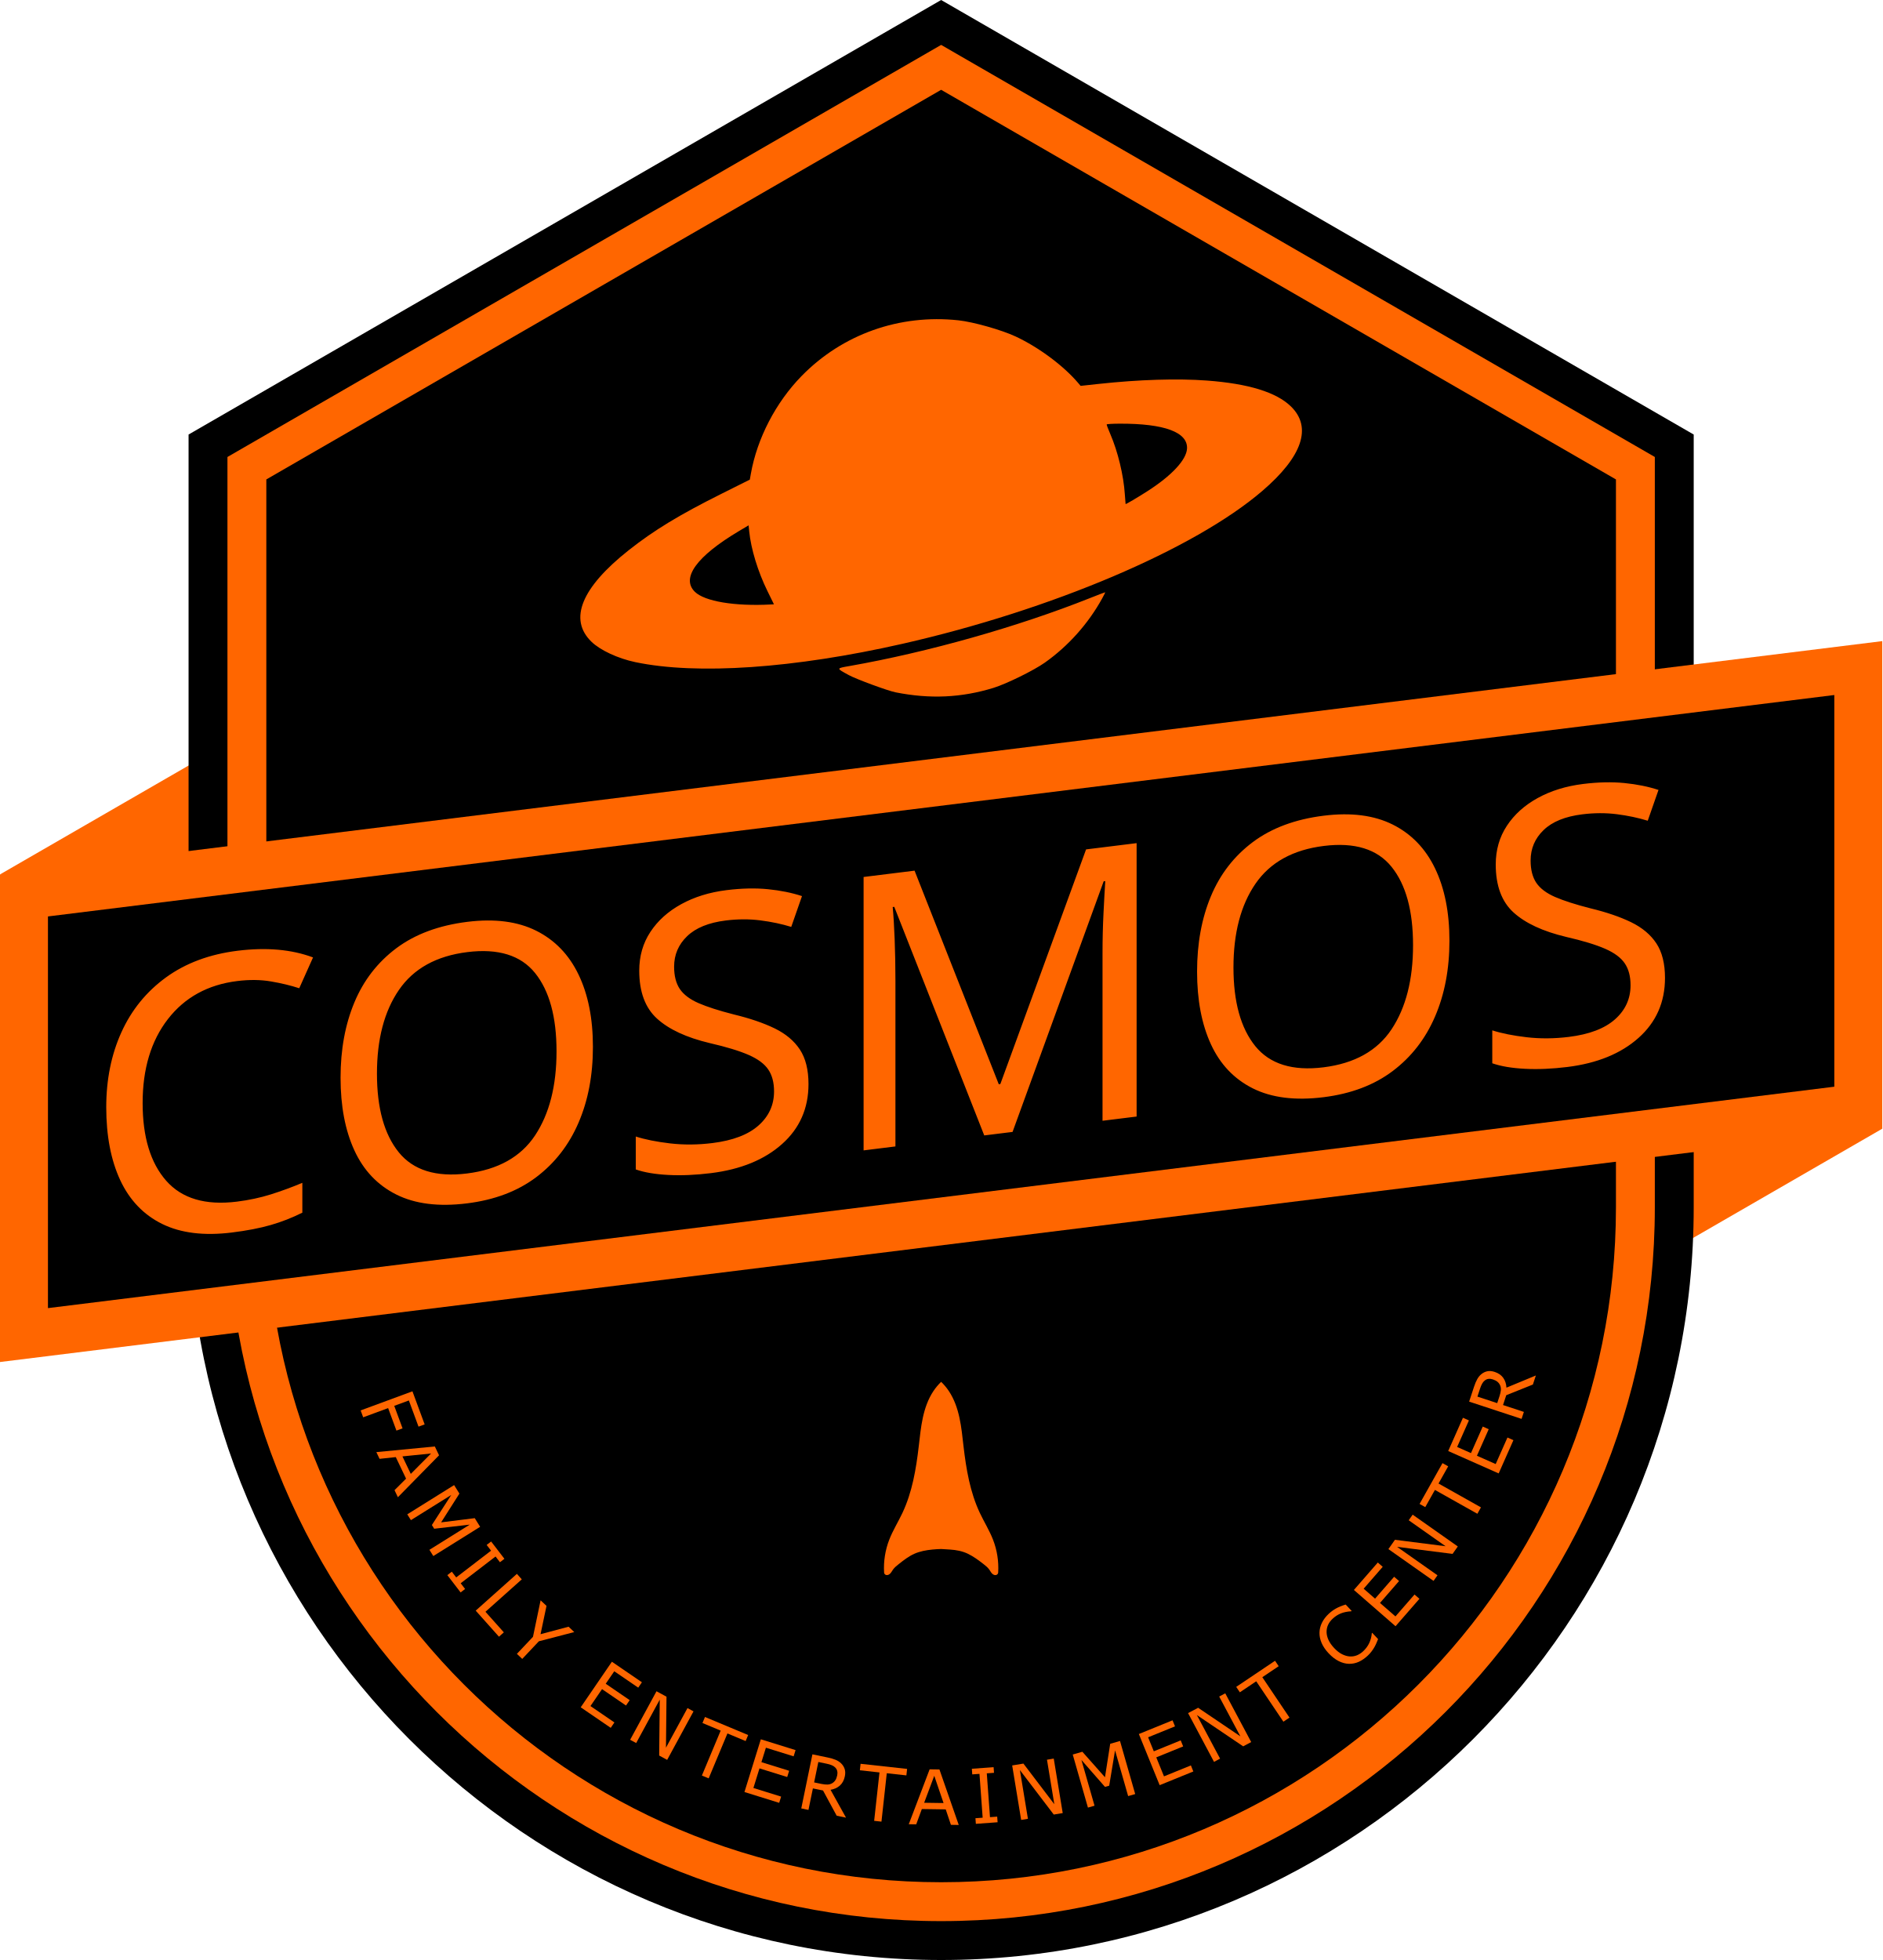
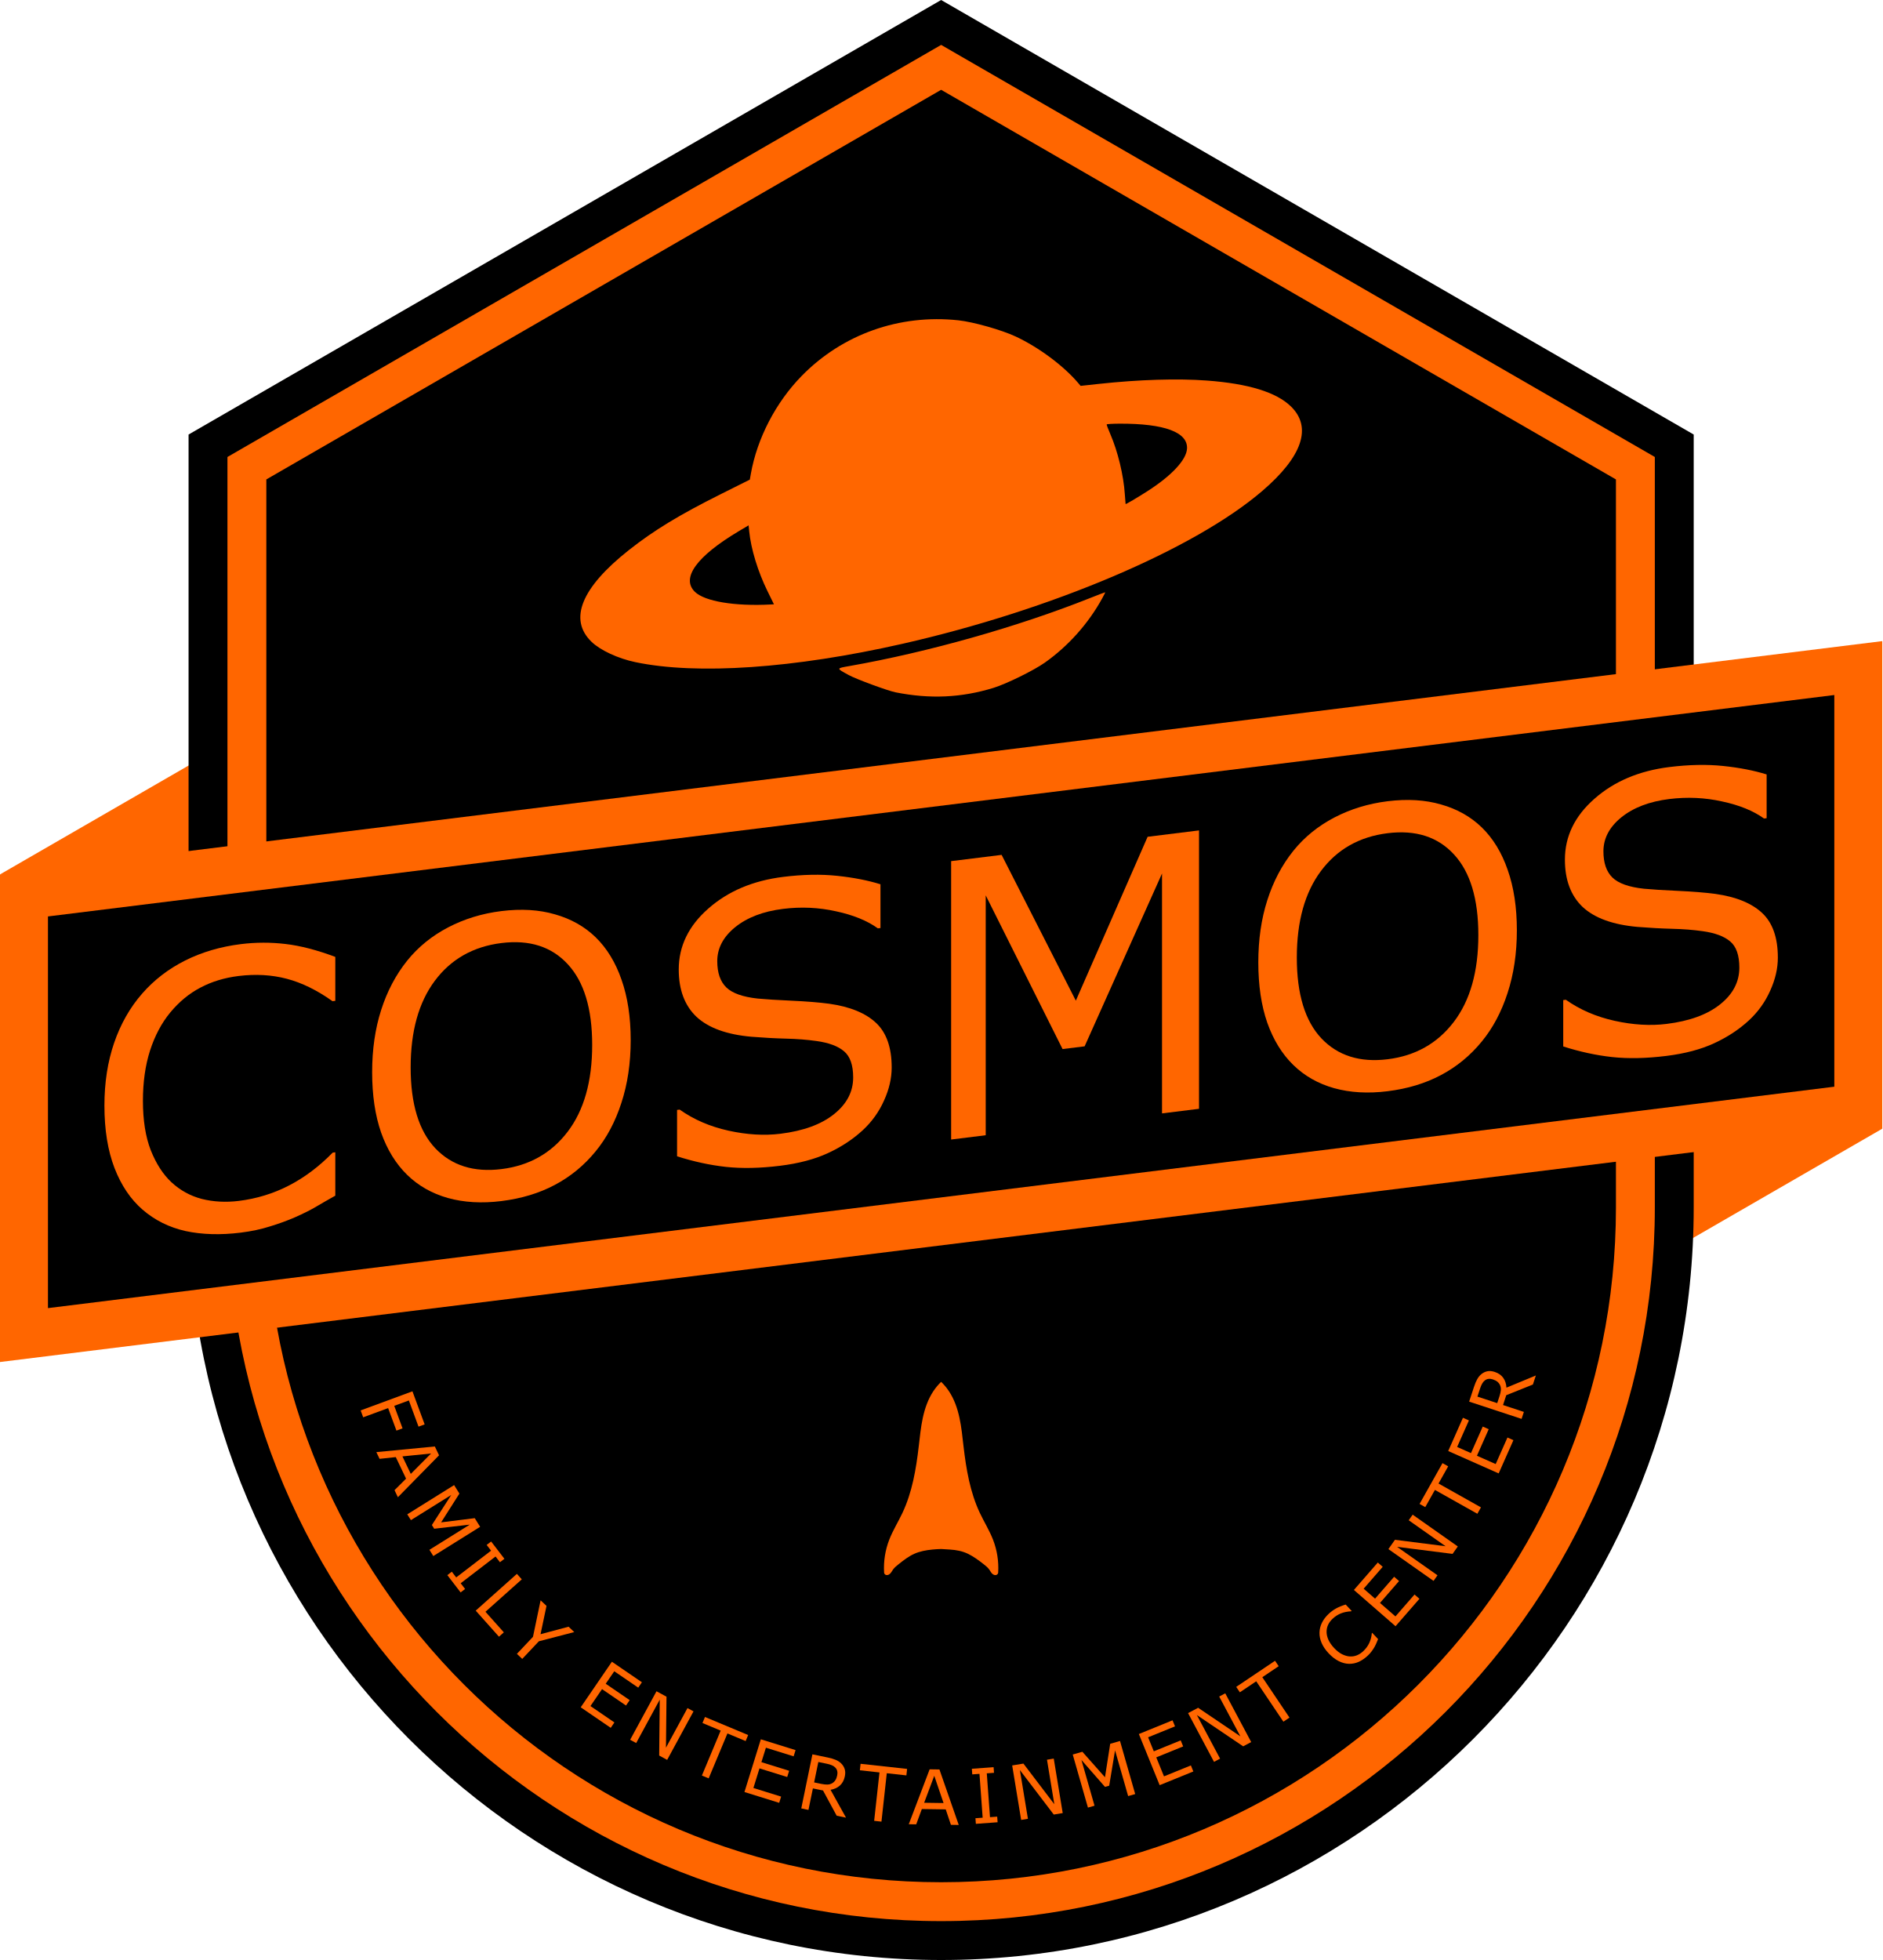
<svg xmlns="http://www.w3.org/2000/svg" width="136.628mm" height="142.257mm" viewBox="0 0 484.115 504.061" id="svg2" version="1.1">
  <defs id="defs4">
    </defs>
  <g id="layer1" transform="translate(-335.3235,-182.1621)">
-     <g id="g4186" transform="translate(-122,-100)">
-       <path id="path4656" d="m 941.438,572.437 -80.014,46.196 0,-95.271 80.014,49.075 z" style="opacity:1;fill:#ff6600;fill-opacity:1;fill-rule:evenodd;stroke:none;stroke-width:1px;stroke-linecap:butt;stroke-linejoin:miter;stroke-opacity:1" />
-       <path id="path4652" d="M 457.323,507.04 547.244,455.124 562,523.362 457.323,507.04 Z" style="opacity:1;fill:#ff6600;fill-opacity:1;fill-rule:evenodd;stroke:none;stroke-width:1px;stroke-linecap:butt;stroke-linejoin:miter;stroke-opacity:1" />
-       <path id="path4276" d="m 699.381,282.162 -5,2.887 -5,2.887 -183.559,105.977 0,198.752 c 0,106.677 86.882,193.559 193.559,193.559 106.677,8e-5 193.559,-86.882 193.559,-193.559 l 0,-198.752 -193.559,-111.75 z" style="color:#000000;font-style:normal;font-variant:normal;font-weight:normal;font-stretch:normal;font-size:medium;line-height:normal;font-family:sans-serif;text-indent:0;text-align:start;text-decoration:none;text-decoration-line:none;text-decoration-style:solid;text-decoration-color:#000000;letter-spacing:normal;word-spacing:normal;text-transform:none;direction:ltr;block-progression:tb;writing-mode:lr-tb;baseline-shift:baseline;text-anchor:start;white-space:normal;clip-rule:nonzero;display:inline;overflow:visible;visibility:visible;opacity:1;isolation:auto;mix-blend-mode:normal;color-interpolation:sRGB;color-interpolation-filters:linearRGB;solid-color:#000000;solid-opacity:1;fill:#000000;fill-opacity:1;fill-rule:nonzero;stroke:none;stroke-width:20;stroke-linecap:butt;stroke-linejoin:miter;stroke-miterlimit:4;stroke-dasharray:none;stroke-dashoffset:0;stroke-opacity:1;color-rendering:auto;image-rendering:auto;shape-rendering:auto;text-rendering:auto;enable-background:accumulate" />
-       <path id="path4267" d="m 699.381,293.709 -5,2.887 -178.559,103.09 0,192.979 c 0,101.258 82.3,183.559 183.559,183.559 101.258,8e-5 183.559,-82.3 183.559,-183.559 l 0,-192.979 -183.559,-105.977 z" style="color:#000000;font-style:normal;font-variant:normal;font-weight:normal;font-stretch:normal;font-size:medium;line-height:normal;font-family:sans-serif;text-indent:0;text-align:start;text-decoration:none;text-decoration-line:none;text-decoration-style:solid;text-decoration-color:#000000;letter-spacing:normal;word-spacing:normal;text-transform:none;direction:ltr;block-progression:tb;writing-mode:lr-tb;baseline-shift:baseline;text-anchor:start;white-space:normal;clip-rule:nonzero;display:inline;overflow:visible;visibility:visible;opacity:1;isolation:auto;mix-blend-mode:normal;color-interpolation:sRGB;color-interpolation-filters:linearRGB;solid-color:#000000;solid-opacity:1;fill:#ff6600;fill-opacity:1;fill-rule:nonzero;stroke:none;stroke-width:20;stroke-linecap:butt;stroke-linejoin:miter;stroke-miterlimit:4;stroke-dasharray:none;stroke-dashoffset:0;stroke-opacity:1;color-rendering:auto;image-rendering:auto;shape-rendering:auto;text-rendering:auto;enable-background:accumulate" />
-       <path style="opacity:1;fill:#000000;fill-opacity:1;stroke:none;stroke-width:6.39;stroke-miterlimit:4;stroke-dasharray:none;stroke-opacity:1" d="m 699.381,305.256 -173.559,100.203 0,187.205 c 0,95.854 77.705,173.559 173.559,173.559 95.854,8e-5 173.559,-77.705 173.559,-173.559 l 0,-187.205 z" id="path4237" />
-       <path id="path4649" d="m 457.323,507.04 0,12.334 0,113.063 484.115,-60 0,-125.397 -484.115,60 z" style="color:#000000;font-style:normal;font-variant:normal;font-weight:normal;font-stretch:normal;font-size:medium;line-height:normal;font-family:sans-serif;text-indent:0;text-align:start;text-decoration:none;text-decoration-line:none;text-decoration-style:solid;text-decoration-color:#000000;letter-spacing:normal;word-spacing:normal;text-transform:none;direction:ltr;block-progression:tb;writing-mode:lr-tb;baseline-shift:baseline;text-anchor:start;white-space:normal;clip-rule:nonzero;display:inline;overflow:visible;visibility:visible;opacity:1;isolation:auto;mix-blend-mode:normal;color-interpolation:sRGB;color-interpolation-filters:linearRGB;solid-color:#000000;solid-opacity:1;fill:#ff6600;fill-opacity:1;fill-rule:nonzero;stroke:none;stroke-width:24;stroke-linecap:butt;stroke-linejoin:miter;stroke-miterlimit:4;stroke-dasharray:none;stroke-dashoffset:0;stroke-opacity:1;color-rendering:auto;image-rendering:auto;shape-rendering:auto;text-rendering:auto;enable-background:accumulate" />
-       <rect transform="matrix(0.9924071,-0.1229965,0,1,0,0)" y="576.054" x="473.251" height="100.729" width="462.962" id="rect4641" style="opacity:1;fill:#000000;fill-opacity:1;stroke:none;stroke-width:20;stroke-miterlimit:4;stroke-dasharray:none;stroke-opacity:1" />
-       <text transform="matrix(1,-0.1239376,0,1,0,0)" id="text4279" y="662.218" x="478.65" style="font-style:normal;font-variant:normal;font-weight:normal;font-stretch:normal;font-size:98.477px;line-height:125%;font-family:'MS Sans Serif';-inkscape-font-specification:'MS Sans Serif, Normal';text-align:start;letter-spacing:0px;word-spacing:0px;writing-mode:lr-tb;text-anchor:start;opacity:1;fill:#ff6600;fill-opacity:1;stroke:none;stroke-width:1px;stroke-linecap:butt;stroke-linejoin:miter;stroke-opacity:1" xml:space="preserve">
-         <tspan y="662.218" x="478.65" id="tspan4281">COSMOS</tspan>
-       </text>
-       <g id="text4662" style="font-style:normal;font-variant:normal;font-weight:normal;font-stretch:normal;font-size:19.532px;line-height:125%;font-family:'MS Sans Serif';-inkscape-font-specification:'MS Sans Serif, Normal';text-align:start;letter-spacing:2.85px;word-spacing:0px;writing-mode:lr-tb;text-anchor:start;opacity:1;fill:#ff6600;fill-opacity:1;stroke:none;stroke-width:1px;stroke-linecap:butt;stroke-linejoin:miter;stroke-opacity:1">
-         <path id="path4670" style="letter-spacing:2.85px;fill:#ff6600;fill-opacity:1" d="m 564.967,649.061 -2.486,-6.738 -3.758,1.386 2.136,5.789 -1.575,0.581 -2.136,-5.789 -6.415,2.367 -0.654,-1.772 13.323,-4.915 3.139,8.509 -1.575,0.581 z" />
-         <path id="path4672" style="letter-spacing:2.85px;fill:#ff6600;fill-opacity:1" d="m 559.659,667.211 -0.867,-1.816 2.972,-2.961 -2.646,-5.543 -4.172,0.448 -0.826,-1.73 15.042,-1.452 1.085,2.272 -10.589,10.782 z m 3.318,-6.001 5.22,-5.249 -7.368,0.748 2.148,4.501 z" />
-         <path id="path4674" style="letter-spacing:2.85px;fill:#ff6600;fill-opacity:1" d="m 568.769,682.336 -1,-1.602 10.381,-6.478 -9.154,1.058 -0.596,-0.955 4.988,-7.733 -10.381,6.478 -0.934,-1.497 12.047,-7.518 1.363,2.185 -4.703,7.398 8.646,-1.079 1.388,2.225 -12.047,7.518 z" />
-         <path id="path4676" style="letter-spacing:2.85px;fill:#ff6600;fill-opacity:1" d="m 575.792,691.691 -3.415,-4.448 1.15,-0.883 1.132,1.475 8.965,-6.881 -1.132,-1.475 1.15,-0.883 3.415,4.448 -1.15,0.883 -1.132,-1.475 -8.965,6.881 1.132,1.475 -1.15,0.883 z" />
-         <path id="path4678" style="letter-spacing:2.85px;fill:#ff6600;fill-opacity:1" d="m 585.656,703.078 -5.982,-6.702 10.594,-9.456 1.257,1.409 -9.342,8.339 4.725,5.293 -1.252,1.118 z" />
-         <path id="path4680" style="letter-spacing:2.85px;fill:#ff6600;fill-opacity:1" d="m 605.022,701.889 -9.106,2.37 -4.274,4.53 -1.374,-1.296 4.136,-4.384 1.96,-9.388 1.519,1.433 -1.535,7.284 7.21,-1.93 1.464,1.381 z" />
-         <path id="path4682" style="letter-spacing:2.85px;fill:#ff6600;fill-opacity:1" d="m 614.403,726.518 -7.721,-5.283 8.019,-11.72 7.721,5.283 -0.948,1.385 -6.163,-4.217 -2.197,3.211 6.163,4.217 -0.948,1.385 -6.163,-4.217 -2.978,4.353 6.163,4.217 -0.948,1.385 z" />
-         <path id="path4684" style="letter-spacing:2.85px;fill:#ff6600;fill-opacity:1" d="m 628.916,734.759 -2.053,-1.115 0.145,-14.377 -6.062,11.164 -1.551,-0.842 6.777,-12.48 2.573,1.397 -0.137,13.122 5.534,-10.191 1.551,0.842 -6.777,12.479 z" />
-         <path id="path4686" style="letter-spacing:2.85px;fill:#ff6600;fill-opacity:1" d="m 649.1,729.916 -4.681,-1.957 -4.829,11.554 -1.742,-0.728 4.829,-11.554 -4.681,-1.957 0.647,-1.549 11.105,4.641 -0.647,1.549 z" />
-         <path id="path4688" style="letter-spacing:2.85px;fill:#ff6600;fill-opacity:1" d="m 657.728,745.802 -8.935,-2.776 4.213,-13.561 8.935,2.776 -0.498,1.603 -7.131,-2.216 -1.154,3.716 7.131,2.216 -0.498,1.603 -7.131,-2.216 -1.565,5.037 7.131,2.216 -0.498,1.603 z" />
-         <path id="path4690" style="letter-spacing:2.85px;fill:#ff6600;fill-opacity:1" d="m 674.916,749.613 -2.401,-0.495 -3.512,-6.488 -2.606,-0.537 -1.14,5.53 -1.849,-0.381 2.866,-13.908 3.895,0.803 q 1.261,0.26 2.067,0.601 0.808,0.332 1.394,0.891 0.658,0.632 0.929,1.448 0.281,0.808 0.052,1.919 -0.31,1.504 -1.276,2.366 -0.965,0.853 -2.397,1.093 l 3.978,7.159 z m -2.265,-10.886 q 0.123,-0.598 0.003,-1.1 -0.109,-0.509 -0.53,-0.927 -0.346,-0.354 -0.876,-0.57 -0.528,-0.226 -1.275,-0.38 l -2.176,-0.449 -1.082,5.25 1.868,0.385 q 0.878,0.181 1.563,0.166 0.687,-0.024 1.231,-0.35 0.501,-0.306 0.801,-0.77 0.311,-0.471 0.473,-1.256 z" />
-         <path id="path4692" style="letter-spacing:2.85px;fill:#ff6600;fill-opacity:1" d="m 690.443,738.746 -5.043,-0.554 -1.368,12.447 -1.877,-0.206 1.367,-12.447 -5.043,-0.554 0.183,-1.668 11.964,1.314 -0.183,1.668 z" />
-         <path id="path4694" style="letter-spacing:2.85px;fill:#ff6600;fill-opacity:1" d="m 703.908,751.492 -2.012,-0.029 -1.336,-3.977 -6.141,-0.087 -1.448,3.938 -1.917,-0.027 5.37,-14.126 2.518,0.036 4.967,14.273 z m -3.907,-5.635 -2.39,-7.006 -2.597,6.935 4.987,0.071 z" />
-         <path id="path4696" style="letter-spacing:2.85px;fill:#ff6600;fill-opacity:1" d="m 713.903,750.799 -5.593,0.407 -0.105,-1.446 1.855,-0.135 -0.82,-11.272 -1.855,0.135 -0.105,-1.446 5.593,-0.407 0.105,1.446 -1.855,0.135 0.82,11.272 1.855,-0.135 0.105,1.446 z" />
-         <path id="path4698" style="letter-spacing:2.85px;fill:#ff6600;fill-opacity:1" d="m 730.652,748.438 -2.306,0.38 -8.708,-11.44 2.065,12.534 -1.741,0.287 -2.308,-14.012 2.889,-0.476 7.945,10.445 -1.885,-11.443 1.741,-0.287 2.308,14.012 z" />
-         <path id="path4700" style="letter-spacing:2.85px;fill:#ff6600;fill-opacity:1" d="m 749.294,743.549 -1.815,0.52 -3.368,-11.763 -1.504,9.091 -1.082,0.31 -6.06,-6.925 3.368,11.763 -1.696,0.486 -3.909,-13.652 2.476,-0.709 5.816,6.559 1.344,-8.609 2.521,-0.722 3.909,13.652 z" />
-         <path id="path4702" style="letter-spacing:2.85px;fill:#ff6600;fill-opacity:1" d="m 764.25,737.736 -8.666,3.525 -5.351,-13.154 8.666,-3.525 0.632,1.555 -6.917,2.814 1.466,3.604 6.917,-2.814 0.632,1.555 -6.917,2.814 1.987,4.885 6.917,-2.814 0.632,1.555 z" />
-         <path id="path4704" style="letter-spacing:2.85px;fill:#ff6600;fill-opacity:1" d="m 779.129,730.177 -2.062,1.098 -11.913,-8.049 5.97,11.213 -1.557,0.829 -6.674,-12.535 2.584,-1.376 10.871,7.35 -5.45,-10.237 1.557,-0.829 6.674,12.535 z" />
-         <path id="path4706" style="letter-spacing:2.85px;fill:#ff6600;fill-opacity:1" d="m 786.197,710.663 -4.21,2.831 6.988,10.391 -1.567,1.054 -6.988,-10.391 -4.21,2.831 -0.937,-1.393 9.987,-6.717 0.937,1.393 z" />
-         <path id="path4708" style="letter-spacing:2.85px;fill:#ff6600;fill-opacity:1" d="m 811.763,703.691 q -0.226,0.526 -0.402,0.966 -0.169,0.433 -0.519,1.063 -0.3,0.53 -0.716,1.091 -0.402,0.561 -1,1.122 -1.127,1.057 -2.345,1.612 -1.218,0.542 -2.533,0.507 -1.288,-0.034 -2.616,-0.697 -1.335,-0.67 -2.601,-2.019 -1.201,-1.28 -1.786,-2.627 -0.585,-1.348 -0.556,-2.683 0.028,-1.295 0.627,-2.524 0.606,-1.236 1.746,-2.306 0.834,-0.783 1.851,-1.358 1.024,-0.582 2.515,-1.027 l 1.534,1.634 -0.104,0.098 q -1.528,0.086 -2.676,0.549 -1.148,0.463 -2.108,1.364 -0.786,0.738 -1.177,1.589 -0.391,0.838 -0.382,1.837 0.01,0.972 0.489,2.026 0.48,1.041 1.459,2.084 1.025,1.092 2.054,1.603 1.037,0.505 1.966,0.562 0.97,0.058 1.851,-0.299 0.882,-0.37 1.605,-1.049 0.994,-0.933 1.544,-2.09 0.549,-1.157 0.668,-2.549 l 0.097,-0.091 1.514,1.613 z" />
-         <path id="path4710" style="letter-spacing:2.85px;fill:#ff6600;fill-opacity:1" d="m 822.397,693.331 -6.146,7.054 -10.707,-9.328 6.146,-7.054 1.266,1.103 -4.905,5.631 2.934,2.556 4.905,-5.631 1.266,1.103 -4.905,5.631 3.977,3.464 4.905,-5.631 1.266,1.103 z" />
-         <path id="path4712" style="letter-spacing:2.85px;fill:#ff6600;fill-opacity:1" d="m 832.265,679.872 -1.346,1.91 -14.263,-1.811 10.386,7.315 -1.016,1.442 -11.61,-8.178 1.686,-2.394 13.018,1.657 -9.481,-6.678 1.016,-1.442 11.61,8.178 z" />
-         <path id="path4714" style="letter-spacing:2.85px;fill:#ff6600;fill-opacity:1" d="m 829.792,659.263 -2.486,4.423 10.917,6.134 -0.925,1.646 -10.917,-6.134 -2.486,4.423 -1.463,-0.822 5.896,-10.493 1.463,0.822 z" />
-         <path id="path4716" style="letter-spacing:2.85px;fill:#ff6600;fill-opacity:1" d="m 846.571,652.533 -3.793,8.552 -12.981,-5.757 3.793,-8.552 1.534,0.681 -3.028,6.826 3.557,1.578 3.028,-6.826 1.534,0.681 -3.028,6.826 4.821,2.138 3.028,-6.826 1.534,0.681 z" />
-         <path id="path4718" style="letter-spacing:2.85px;fill:#ff6600;fill-opacity:1" d="m 852.343,635.901 -0.766,2.328 -6.848,2.746 -0.832,2.527 5.363,1.766 -0.591,1.794 -13.489,-4.441 1.244,-3.778 q 0.403,-1.223 0.834,-1.985 0.422,-0.765 1.045,-1.283 0.704,-0.582 1.544,-0.757 0.835,-0.187 1.913,0.168 1.458,0.48 2.204,1.539 0.737,1.056 0.812,2.506 l 7.567,-3.131 z m -11.074,1.003 q -0.58,-0.191 -1.092,-0.129 -0.519,0.05 -0.982,0.42 -0.391,0.303 -0.667,0.805 -0.285,0.499 -0.523,1.223 l -0.695,2.111 5.091,1.676 0.596,-1.812 q 0.28,-0.852 0.344,-1.533 0.055,-0.685 -0.207,-1.263 -0.246,-0.533 -0.673,-0.884 -0.433,-0.363 -1.194,-0.614 z" />
+     <g id="g3413" transform="translate(284.0488,102.9117)">
+       <g id="g3466" transform="translate(-284.0488,-102.9117)">
+         <path style="opacity:1;fill:#ff6600;fill-opacity:1;fill-rule:evenodd;stroke:none;stroke-width:1px;stroke-linecap:butt;stroke-linejoin:miter;stroke-opacity:1" d="m 819.438,472.437 -80.014,46.196 0,-95.271 80.014,49.075 z" id="path4656" />
+         <path style="opacity:1;fill:#ff6600;fill-opacity:1;fill-rule:evenodd;stroke:none;stroke-width:1px;stroke-linecap:butt;stroke-linejoin:miter;stroke-opacity:1" d="M 335.323,407.04 425.244,355.124 440,423.362 335.323,407.04 Z" id="path4652" />
+         <path style="color:#000000;font-style:normal;font-variant:normal;font-weight:normal;font-stretch:normal;font-size:medium;line-height:normal;font-family:sans-serif;text-indent:0;text-align:start;text-decoration:none;text-decoration-line:none;text-decoration-style:solid;text-decoration-color:#000000;letter-spacing:normal;word-spacing:normal;text-transform:none;direction:ltr;block-progression:tb;writing-mode:lr-tb;baseline-shift:baseline;text-anchor:start;white-space:normal;clip-rule:nonzero;display:inline;overflow:visible;visibility:visible;opacity:1;isolation:auto;mix-blend-mode:normal;color-interpolation:sRGB;color-interpolation-filters:linearRGB;solid-color:#000000;solid-opacity:1;fill:#000000;fill-opacity:1;fill-rule:nonzero;stroke:none;stroke-width:20;stroke-linecap:butt;stroke-linejoin:miter;stroke-miterlimit:4;stroke-dasharray:none;stroke-dashoffset:0;stroke-opacity:1;color-rendering:auto;image-rendering:auto;shape-rendering:auto;text-rendering:auto;enable-background:accumulate" d="m 577.381,182.162 -5,2.887 -5,2.887 -183.559,105.977 0,198.752 c 0,106.677 86.882,193.559 193.559,193.559 106.677,8e-5 193.559,-86.882 193.559,-193.559 l 0,-198.752 -193.559,-111.75 z" id="path4276" />
+         <path style="color:#000000;font-style:normal;font-variant:normal;font-weight:normal;font-stretch:normal;font-size:medium;line-height:normal;font-family:sans-serif;text-indent:0;text-align:start;text-decoration:none;text-decoration-line:none;text-decoration-style:solid;text-decoration-color:#000000;letter-spacing:normal;word-spacing:normal;text-transform:none;direction:ltr;block-progression:tb;writing-mode:lr-tb;baseline-shift:baseline;text-anchor:start;white-space:normal;clip-rule:nonzero;display:inline;overflow:visible;visibility:visible;opacity:1;isolation:auto;mix-blend-mode:normal;color-interpolation:sRGB;color-interpolation-filters:linearRGB;solid-color:#000000;solid-opacity:1;fill:#ff6600;fill-opacity:1;fill-rule:nonzero;stroke:none;stroke-width:20;stroke-linecap:butt;stroke-linejoin:miter;stroke-miterlimit:4;stroke-dasharray:none;stroke-dashoffset:0;stroke-opacity:1;color-rendering:auto;image-rendering:auto;shape-rendering:auto;text-rendering:auto;enable-background:accumulate" d="m 577.381,193.709 -5,2.887 -178.559,103.09 0,192.979 c 0,101.258 82.3,183.559 183.559,183.559 101.258,8e-5 183.559,-82.3 183.559,-183.559 l 0,-192.979 -183.559,-105.977 z" id="path4267" />
+         <path id="path4237" d="m 577.381,205.256 -173.559,100.203 0,187.205 c 0,95.854 77.705,173.559 173.559,173.559 95.854,8e-5 173.559,-77.705 173.559,-173.559 l 0,-187.205 z" style="opacity:1;fill:#000000;fill-opacity:1;stroke:none;stroke-width:6.39;stroke-miterlimit:4;stroke-dasharray:none;stroke-opacity:1" />
+         <path style="color:#000000;font-style:normal;font-variant:normal;font-weight:normal;font-stretch:normal;font-size:medium;line-height:normal;font-family:sans-serif;text-indent:0;text-align:start;text-decoration:none;text-decoration-line:none;text-decoration-style:solid;text-decoration-color:#000000;letter-spacing:normal;word-spacing:normal;text-transform:none;direction:ltr;block-progression:tb;writing-mode:lr-tb;baseline-shift:baseline;text-anchor:start;white-space:normal;clip-rule:nonzero;display:inline;overflow:visible;visibility:visible;opacity:1;isolation:auto;mix-blend-mode:normal;color-interpolation:sRGB;color-interpolation-filters:linearRGB;solid-color:#000000;solid-opacity:1;fill:#ff6600;fill-opacity:1;fill-rule:nonzero;stroke:none;stroke-width:24;stroke-linecap:butt;stroke-linejoin:miter;stroke-miterlimit:4;stroke-dasharray:none;stroke-dashoffset:0;stroke-opacity:1;color-rendering:auto;image-rendering:auto;shape-rendering:auto;text-rendering:auto;enable-background:accumulate" d="m 335.323,407.04 0,12.334 0,113.063 484.115,-60 0,-125.397 -484.115,60 z" id="path4649" />
+         <rect style="opacity:1;fill:#000000;fill-opacity:1;stroke:none;stroke-width:20;stroke-miterlimit:4;stroke-dasharray:none;stroke-opacity:1" id="rect4641" width="462.962" height="100.729" x="350.318" y="460.934" transform="matrix(0.9924071,-0.1229965,0,1,0,0)" />
+         <g id="text4279" style="font-style:normal;font-variant:normal;font-weight:normal;font-stretch:normal;font-size:98.477px;line-height:125%;font-family:'MS Sans Serif';-inkscape-font-specification:'MS Sans Serif, Normal';text-align:start;letter-spacing:0px;word-spacing:0px;writing-mode:lr-tb;text-anchor:start;opacity:1;fill:#ff6600;fill-opacity:1;stroke:none;stroke-width:1px;stroke-linecap:butt;stroke-linejoin:miter;stroke-opacity:1" transform="matrix(1,-0.1239376,0,1,0,0)">
+           <path id="path3454" d="m 421.564,541.904 q -2.645,1.154 -4.808,2.164 -2.116,1.01 -5.578,2.116 -2.933,0.914 -6.395,1.539 -3.414,0.673 -7.549,0.673 -7.79,0 -14.185,-2.164 -6.347,-2.212 -11.059,-6.876 -4.616,-4.568 -7.213,-11.588 -2.597,-7.068 -2.597,-16.397 0,-8.848 2.5,-15.82 2.5,-6.972 7.213,-11.781 4.568,-4.664 11.011,-7.116 6.491,-2.452 14.377,-2.452 5.77,0 11.492,1.394 5.77,1.394 12.79,4.905 l 0,11.3 -0.721,0 q -5.914,-4.953 -11.733,-7.213 -5.818,-2.26 -12.454,-2.26 -5.434,0 -9.809,1.779 -4.328,1.731 -7.742,5.434 -3.318,3.606 -5.193,9.136 -1.827,5.482 -1.827,12.694 0,7.549 2.02,12.983 2.068,5.434 5.289,8.848 3.366,3.558 7.838,5.289 4.52,1.683 9.521,1.683 6.876,0 12.887,-2.356 6.011,-2.356 11.252,-7.068 l 0.673,0 0,11.156 z" />
+           <path id="path3456" d="m 488.497,483.722 q 4.376,4.808 6.684,11.781 2.356,6.972 2.356,15.82 0,8.848 -2.404,15.868 -2.356,6.972 -6.636,11.636 -4.424,4.857 -10.482,7.309 -6.011,2.452 -13.752,2.452 -7.549,0 -13.752,-2.5 -6.155,-2.5 -10.482,-7.261 -4.328,-4.76 -6.684,-11.684 -2.308,-6.924 -2.308,-15.82 0,-8.751 2.308,-15.675 2.308,-6.972 6.732,-11.925 4.231,-4.712 10.482,-7.213 6.299,-2.5 13.704,-2.5 7.693,0 13.8,2.548 6.155,2.5 10.434,7.165 z m -0.866,27.6 q 0,-13.944 -6.251,-21.494 -6.251,-7.597 -17.07,-7.597 -10.915,0 -17.166,7.597 -6.203,7.549 -6.203,21.494 0,14.089 6.347,21.59 6.347,7.453 17.022,7.453 10.675,0 16.974,-7.453 6.347,-7.501 6.347,-21.59 z" />
+           <path id="path3458" d="m 564.663,526.661 q 0,4.183 -1.971,8.27 -1.923,4.087 -5.434,6.924 -3.847,3.077 -8.992,4.808 -5.097,1.731 -12.31,1.731 -7.742,0 -13.944,-1.443 -6.155,-1.443 -12.55,-4.279 l 0,-11.925 0.673,0 q 5.434,4.52 12.55,6.972 7.116,2.452 13.367,2.452 8.848,0 13.752,-3.318 4.953,-3.318 4.953,-8.848 0,-4.76 -2.356,-7.02 -2.308,-2.26 -7.068,-3.51 -3.606,-0.962 -7.838,-1.587 -4.183,-0.625 -8.896,-1.587 -9.521,-2.02 -14.137,-6.876 -4.568,-4.905 -4.568,-12.742 0,-8.992 7.597,-14.714 7.597,-5.77 19.282,-5.77 7.549,0 13.848,1.443 6.299,1.443 11.156,3.558 l 0,11.252 -0.673,0 q -4.087,-3.462 -10.771,-5.722 -6.636,-2.308 -13.608,-2.308 -7.645,0 -12.31,3.174 -4.616,3.174 -4.616,8.174 0,4.472 2.308,7.02 2.308,2.548 8.126,3.895 3.077,0.673 8.751,1.635 5.674,0.962 9.617,1.971 7.982,2.116 12.021,6.395 4.039,4.279 4.039,11.973 z" />
+           <path id="path3460" d="m 643.713,547.097 -9.521,0 0,-61.692 -19.907,41.978 -5.674,0 -19.763,-41.978 0,61.692 -8.896,0 0,-71.597 12.983,0 19.089,39.862 18.464,-39.862 13.223,0 0,71.597 z" />
+           <path id="path3462" d="m 716.416,483.722 q 4.376,4.808 6.684,11.781 2.356,6.972 2.356,15.82 0,8.848 -2.404,15.868 -2.356,6.972 -6.636,11.636 -4.424,4.857 -10.482,7.309 -6.011,2.452 -13.752,2.452 -7.549,0 -13.752,-2.5 -6.155,-2.5 -10.482,-7.261 -4.328,-4.76 -6.684,-11.684 -2.308,-6.924 -2.308,-15.82 0,-8.751 2.308,-15.675 2.308,-6.972 6.732,-11.925 4.231,-4.712 10.482,-7.213 6.299,-2.5 13.704,-2.5 7.693,0 13.8,2.548 6.155,2.5 10.434,7.165 z m -0.866,27.6 q 0,-13.944 -6.251,-21.494 -6.251,-7.597 -17.07,-7.597 -10.915,0 -17.166,7.597 -6.203,7.549 -6.203,21.494 0,14.089 6.347,21.59 6.347,7.453 17.022,7.453 10.675,0 16.974,-7.453 6.347,-7.501 6.347,-21.59 z" />
+           <path id="path3464" d="m 792.582,526.661 q 0,4.183 -1.971,8.27 -1.923,4.087 -5.434,6.924 -3.847,3.077 -8.992,4.808 -5.097,1.731 -12.31,1.731 -7.742,0 -13.944,-1.443 -6.155,-1.443 -12.55,-4.279 l 0,-11.925 0.673,0 q 5.434,4.52 12.55,6.972 7.116,2.452 13.367,2.452 8.848,0 13.752,-3.318 4.953,-3.318 4.953,-8.848 0,-4.76 -2.356,-7.02 -2.308,-2.26 -7.068,-3.51 -3.606,-0.962 -7.838,-1.587 -4.183,-0.625 -8.896,-1.587 -9.521,-2.02 -14.137,-6.876 -4.568,-4.905 -4.568,-12.742 0,-8.992 7.597,-14.714 7.597,-5.77 19.282,-5.77 7.549,0 13.848,1.443 6.299,1.443 11.156,3.558 l 0,11.252 -0.673,0 q -4.087,-3.462 -10.771,-5.722 -6.636,-2.308 -13.608,-2.308 -7.645,0 -12.31,3.174 -4.616,3.174 -4.616,8.174 0,4.472 2.308,7.02 2.308,2.548 8.126,3.895 3.077,0.673 8.751,1.635 5.674,0.962 9.617,1.971 7.982,2.116 12.021,6.395 4.039,4.279 4.039,11.973 z" />
+         </g>
+         <g style="font-style:normal;font-variant:normal;font-weight:normal;font-stretch:normal;font-size:19.532px;line-height:125%;font-family:'MS Sans Serif';-inkscape-font-specification:'MS Sans Serif, Normal';text-align:start;letter-spacing:2.85px;word-spacing:0px;writing-mode:lr-tb;text-anchor:start;opacity:1;fill:#ff6600;fill-opacity:1;stroke:none;stroke-width:1px;stroke-linecap:butt;stroke-linejoin:miter;stroke-opacity:1" id="text4662" transform="translate(-122,-100)">
+           <path d="m 564.967,649.061 -2.486,-6.738 -3.758,1.386 2.136,5.789 -1.575,0.581 -2.136,-5.789 -6.415,2.367 -0.654,-1.772 13.323,-4.915 3.139,8.509 -1.575,0.581 z" style="letter-spacing:2.85px;fill:#ff6600;fill-opacity:1" id="path4670" />
+           <path d="m 559.659,667.211 -0.867,-1.816 2.972,-2.961 -2.646,-5.543 -4.172,0.448 -0.826,-1.73 15.042,-1.452 1.085,2.272 -10.589,10.782 z m 3.318,-6.001 5.22,-5.249 -7.368,0.748 2.148,4.501 z" style="letter-spacing:2.85px;fill:#ff6600;fill-opacity:1" id="path4672" />
+           <path d="m 568.769,682.336 -1,-1.602 10.381,-6.478 -9.154,1.058 -0.596,-0.955 4.988,-7.733 -10.381,6.478 -0.934,-1.497 12.047,-7.518 1.363,2.185 -4.703,7.398 8.646,-1.079 1.388,2.225 -12.047,7.518 z" style="letter-spacing:2.85px;fill:#ff6600;fill-opacity:1" id="path4674" />
+           <path d="m 575.792,691.691 -3.415,-4.448 1.15,-0.883 1.132,1.475 8.965,-6.881 -1.132,-1.475 1.15,-0.883 3.415,4.448 -1.15,0.883 -1.132,-1.475 -8.965,6.881 1.132,1.475 -1.15,0.883 z" style="letter-spacing:2.85px;fill:#ff6600;fill-opacity:1" id="path4676" />
+           <path d="m 585.656,703.078 -5.982,-6.702 10.594,-9.456 1.257,1.409 -9.342,8.339 4.725,5.293 -1.252,1.118 z" style="letter-spacing:2.85px;fill:#ff6600;fill-opacity:1" id="path4678" />
+           <path d="m 605.022,701.889 -9.106,2.37 -4.274,4.53 -1.374,-1.296 4.136,-4.384 1.96,-9.388 1.519,1.433 -1.535,7.284 7.21,-1.93 1.464,1.381 z" style="letter-spacing:2.85px;fill:#ff6600;fill-opacity:1" id="path4680" />
+           <path d="m 614.403,726.518 -7.721,-5.283 8.019,-11.72 7.721,5.283 -0.948,1.385 -6.163,-4.217 -2.197,3.211 6.163,4.217 -0.948,1.385 -6.163,-4.217 -2.978,4.353 6.163,4.217 -0.948,1.385 z" style="letter-spacing:2.85px;fill:#ff6600;fill-opacity:1" id="path4682" />
+           <path d="m 628.916,734.759 -2.053,-1.115 0.145,-14.377 -6.062,11.164 -1.551,-0.842 6.777,-12.48 2.573,1.397 -0.137,13.122 5.534,-10.191 1.551,0.842 -6.777,12.479 z" style="letter-spacing:2.85px;fill:#ff6600;fill-opacity:1" id="path4684" />
+           <path d="m 649.1,729.916 -4.681,-1.957 -4.829,11.554 -1.742,-0.728 4.829,-11.554 -4.681,-1.957 0.647,-1.549 11.105,4.641 -0.647,1.549 z" style="letter-spacing:2.85px;fill:#ff6600;fill-opacity:1" id="path4686" />
+           <path d="m 657.728,745.802 -8.935,-2.776 4.213,-13.561 8.935,2.776 -0.498,1.603 -7.131,-2.216 -1.154,3.716 7.131,2.216 -0.498,1.603 -7.131,-2.216 -1.565,5.037 7.131,2.216 -0.498,1.603 z" style="letter-spacing:2.85px;fill:#ff6600;fill-opacity:1" id="path4688" />
+           <path d="m 674.916,749.613 -2.401,-0.495 -3.512,-6.488 -2.606,-0.537 -1.14,5.53 -1.849,-0.381 2.866,-13.908 3.895,0.803 q 1.261,0.26 2.067,0.601 0.808,0.332 1.394,0.891 0.658,0.632 0.929,1.448 0.281,0.808 0.052,1.919 -0.31,1.504 -1.276,2.366 -0.965,0.853 -2.397,1.093 l 3.978,7.159 z m -2.265,-10.886 q 0.123,-0.598 0.003,-1.1 -0.109,-0.509 -0.53,-0.927 -0.346,-0.354 -0.876,-0.57 -0.528,-0.226 -1.275,-0.38 l -2.176,-0.449 -1.082,5.25 1.868,0.385 q 0.878,0.181 1.563,0.166 0.687,-0.024 1.231,-0.35 0.501,-0.306 0.801,-0.77 0.311,-0.471 0.473,-1.256 z" style="letter-spacing:2.85px;fill:#ff6600;fill-opacity:1" id="path4690" />
+           <path d="m 690.443,738.746 -5.043,-0.554 -1.368,12.447 -1.877,-0.206 1.367,-12.447 -5.043,-0.554 0.183,-1.668 11.964,1.314 -0.183,1.668 z" style="letter-spacing:2.85px;fill:#ff6600;fill-opacity:1" id="path4692" />
+           <path d="m 703.908,751.492 -2.012,-0.029 -1.336,-3.977 -6.141,-0.087 -1.448,3.938 -1.917,-0.027 5.37,-14.126 2.518,0.036 4.967,14.273 z m -3.907,-5.635 -2.39,-7.006 -2.597,6.935 4.987,0.071 z" style="letter-spacing:2.85px;fill:#ff6600;fill-opacity:1" id="path4694" />
+           <path d="m 713.903,750.799 -5.593,0.407 -0.105,-1.446 1.855,-0.135 -0.82,-11.272 -1.855,0.135 -0.105,-1.446 5.593,-0.407 0.105,1.446 -1.855,0.135 0.82,11.272 1.855,-0.135 0.105,1.446 z" style="letter-spacing:2.85px;fill:#ff6600;fill-opacity:1" id="path4696" />
+           <path d="m 730.652,748.438 -2.306,0.38 -8.708,-11.44 2.065,12.534 -1.741,0.287 -2.308,-14.012 2.889,-0.476 7.945,10.445 -1.885,-11.443 1.741,-0.287 2.308,14.012 z" style="letter-spacing:2.85px;fill:#ff6600;fill-opacity:1" id="path4698" />
+           <path d="m 749.294,743.549 -1.815,0.52 -3.368,-11.763 -1.504,9.091 -1.082,0.31 -6.06,-6.925 3.368,11.763 -1.696,0.486 -3.909,-13.652 2.476,-0.709 5.816,6.559 1.344,-8.609 2.521,-0.722 3.909,13.652 z" style="letter-spacing:2.85px;fill:#ff6600;fill-opacity:1" id="path4700" />
+           <path d="m 764.25,737.736 -8.666,3.525 -5.351,-13.154 8.666,-3.525 0.632,1.555 -6.917,2.814 1.466,3.604 6.917,-2.814 0.632,1.555 -6.917,2.814 1.987,4.885 6.917,-2.814 0.632,1.555 z" style="letter-spacing:2.85px;fill:#ff6600;fill-opacity:1" id="path4702" />
+           <path d="m 779.129,730.177 -2.062,1.098 -11.913,-8.049 5.97,11.213 -1.557,0.829 -6.674,-12.535 2.584,-1.376 10.871,7.35 -5.45,-10.237 1.557,-0.829 6.674,12.535 z" style="letter-spacing:2.85px;fill:#ff6600;fill-opacity:1" id="path4704" />
+           <path d="m 786.197,710.663 -4.21,2.831 6.988,10.391 -1.567,1.054 -6.988,-10.391 -4.21,2.831 -0.937,-1.393 9.987,-6.717 0.937,1.393 z" style="letter-spacing:2.85px;fill:#ff6600;fill-opacity:1" id="path4706" />
+           <path d="m 811.763,703.691 q -0.226,0.526 -0.402,0.966 -0.169,0.433 -0.519,1.063 -0.3,0.53 -0.716,1.091 -0.402,0.561 -1,1.122 -1.127,1.057 -2.345,1.612 -1.218,0.542 -2.533,0.507 -1.288,-0.034 -2.616,-0.697 -1.335,-0.67 -2.601,-2.019 -1.201,-1.28 -1.786,-2.627 -0.585,-1.348 -0.556,-2.683 0.028,-1.295 0.627,-2.524 0.606,-1.236 1.746,-2.306 0.834,-0.783 1.851,-1.358 1.024,-0.582 2.515,-1.027 l 1.534,1.634 -0.104,0.098 q -1.528,0.086 -2.676,0.549 -1.148,0.463 -2.108,1.364 -0.786,0.738 -1.177,1.589 -0.391,0.838 -0.382,1.837 0.01,0.972 0.489,2.026 0.48,1.041 1.459,2.084 1.025,1.092 2.054,1.603 1.037,0.505 1.966,0.562 0.97,0.058 1.851,-0.299 0.882,-0.37 1.605,-1.049 0.994,-0.933 1.544,-2.09 0.549,-1.157 0.668,-2.549 l 0.097,-0.091 1.514,1.613 z" style="letter-spacing:2.85px;fill:#ff6600;fill-opacity:1" id="path4708" />
+           <path d="m 822.397,693.331 -6.146,7.054 -10.707,-9.328 6.146,-7.054 1.266,1.103 -4.905,5.631 2.934,2.556 4.905,-5.631 1.266,1.103 -4.905,5.631 3.977,3.464 4.905,-5.631 1.266,1.103 z" style="letter-spacing:2.85px;fill:#ff6600;fill-opacity:1" id="path4710" />
+           <path d="m 832.265,679.872 -1.346,1.91 -14.263,-1.811 10.386,7.315 -1.016,1.442 -11.61,-8.178 1.686,-2.394 13.018,1.657 -9.481,-6.678 1.016,-1.442 11.61,8.178 z" style="letter-spacing:2.85px;fill:#ff6600;fill-opacity:1" id="path4712" />
+           <path d="m 829.792,659.263 -2.486,4.423 10.917,6.134 -0.925,1.646 -10.917,-6.134 -2.486,4.423 -1.463,-0.822 5.896,-10.493 1.463,0.822 z" style="letter-spacing:2.85px;fill:#ff6600;fill-opacity:1" id="path4714" />
+           <path d="m 846.571,652.533 -3.793,8.552 -12.981,-5.757 3.793,-8.552 1.534,0.681 -3.028,6.826 3.557,1.578 3.028,-6.826 1.534,0.681 -3.028,6.826 4.821,2.138 3.028,-6.826 1.534,0.681 z" style="letter-spacing:2.85px;fill:#ff6600;fill-opacity:1" id="path4716" />
+           <path d="m 852.343,635.901 -0.766,2.328 -6.848,2.746 -0.832,2.527 5.363,1.766 -0.591,1.794 -13.489,-4.441 1.244,-3.778 q 0.403,-1.223 0.834,-1.985 0.422,-0.765 1.045,-1.283 0.704,-0.582 1.544,-0.757 0.835,-0.187 1.913,0.168 1.458,0.48 2.204,1.539 0.737,1.056 0.812,2.506 l 7.567,-3.131 z m -11.074,1.003 q -0.58,-0.191 -1.092,-0.129 -0.519,0.05 -0.982,0.42 -0.391,0.303 -0.667,0.805 -0.285,0.499 -0.523,1.223 l -0.695,2.111 5.091,1.676 0.596,-1.812 q 0.28,-0.852 0.344,-1.533 0.055,-0.685 -0.207,-1.263 -0.246,-0.533 -0.673,-0.884 -0.433,-0.363 -1.194,-0.614 z" style="letter-spacing:2.85px;fill:#ff6600;fill-opacity:1" id="path4718" />
+         </g>
+         <g id="g4147" style="opacity:1;fill:#ff6600;fill-opacity:1;stroke:none" transform="matrix(0.04147166,0,0,0.04147166,579.4319,590.5029)">
+           <path id="path4141-0" d="m -104.248,-237.195 c -38.174,3.767 -76.492,10.639 -111.521,26.271 -35.294,15.751 -66.1,39.85 -96.443,63.789 -13.067,10.309 -26.308,20.827 -35.944,34.398 -6.13,8.633 -10.786,18.475 -18.522,25.703 -3.868,3.614 -8.52,6.513 -13.677,7.709 -5.157,1.196 -10.844,0.564 -15.279,-2.325 -4.613,-3.005 -7.57,-8.4 -7.622,-13.905 -3.957,-68.593 6.949,-138.005 31.748,-202.08 22.327,-57.686 55.482,-110.486 81.896,-166.419 60.897,-128.952 84.859,-271.991 101.343,-413.643 6.879,-59.118 12.594,-118.516 25.208,-176.681 12.614,-58.165 32.422,-115.47 65.386,-165.024 13.929,-20.938 30.127,-40.365 48.22,-57.83 18.093,17.465 34.292,36.892 48.22,57.83 32.965,49.554 52.773,106.859 65.386,165.024 12.614,58.165 18.328,117.563 25.208,176.681 16.484,141.652 40.446,284.691 101.343,413.643 26.414,55.933 59.57,108.732 81.896,166.419 24.799,64.075 35.704,133.487 31.748,202.08 -0.054,5.504 -3.011,10.898 -7.622,13.905 -4.436,2.892 -10.123,3.527 -15.282,2.333 -5.159,-1.193 -9.813,-4.09 -13.684,-7.704 -7.74,-7.227 -12.396,-17.072 -18.514,-25.716 -9.617,-13.587 -22.822,-24.155 -35.944,-34.398 -30.443,-23.762 -61.682,-46.964 -96.443,-63.789 C 82.213,-227.693 43.755,-234.838 5.337,-237.195 l -54.792,-3.361 c -18.297,0.442 -36.578,1.564 -54.792,3.361 z" style="fill:#ff6600;fill-opacity:1;fill-rule:evenodd;stroke:none;stroke-width:1.225px;stroke-linecap:butt;stroke-linejoin:miter;stroke-opacity:1" />
+         </g>
+         <path style="fill:#ff6600" d="m 498.729,352.446 c 15.86,3.329 40.831,1.614 68.719,-4.719 38.294,-8.696 75.037,-24.301 92.523,-39.296 10.337,-8.864 12.884,-16.394 7.36,-21.759 -3.749,-3.641 -10.905,-5.845 -21.565,-6.64 -7.597,-0.567 -17.474,-0.262 -27.838,0.86 l -4.672,0.506 -0.603,-0.712 c -3.764,-4.445 -10.114,-9.172 -16.092,-11.978 -3.612,-1.696 -10.887,-3.755 -14.727,-4.17 -15.17,-1.637 -29.855,3.581 -40.359,14.34 -6.629,6.79 -11.418,16.019 -13.033,25.117 l -0.269,1.515 -7.268,3.632 c -10.884,5.439 -17.383,9.389 -23.847,14.495 -12.218,9.651 -15.545,17.806 -9.614,23.562 2.256,2.189 6.815,4.31 11.283,5.247 z m 15.3,-18.1 c -3.582,-3.524 0.477,-9.122 11.285,-15.564 l 2.547,-1.518 0.155,1.54 c 0.457,4.543 2.229,10.349 4.689,15.358 l 1.676,3.413 -0.784,0.042 c -9.322,0.499 -17.05,-0.793 -19.569,-3.271 z m 110.597,-25.074 c -0.32,-4.88 -1.791,-10.981 -3.731,-15.47 -0.547,-1.267 -0.968,-2.386 -0.935,-2.487 0.033,-0.101 1.534,-0.19 3.336,-0.196 11.5,-0.044 17.55,2.195 17.326,6.411 -0.154,2.891 -3.93,6.946 -10.222,10.975 -2.582,1.653 -5.524,3.385 -5.577,3.281 -0.02,-0.04 -0.109,-1.171 -0.197,-2.514 z m -58.99,50.934 c 8.876,1.768 16.923,1.403 25.215,-1.144 3.314,-1.018 10.354,-4.479 13.193,-6.485 6.024,-4.257 11.151,-9.992 14.735,-16.482 0.483,-0.875 0.84,-1.603 0.794,-1.618 -0.046,-0.015 -1.851,0.676 -4.01,1.535 -18.492,7.358 -41.615,13.888 -61.714,17.429 -3.515,0.619 -3.509,0.547 -0.193,2.351 1.914,1.041 9.997,4.019 11.98,4.414 z" id="path4826" />
      </g>
-       <g transform="matrix(0.04147166,0,0,0.04147166,701.4319,690.5029)" style="opacity:1;fill:#ff6600;fill-opacity:1;stroke:none" id="g4147">
-         <path style="fill:#ff6600;fill-opacity:1;fill-rule:evenodd;stroke:none;stroke-width:1.225px;stroke-linecap:butt;stroke-linejoin:miter;stroke-opacity:1" d="m -104.248,-237.195 c -38.174,3.767 -76.492,10.639 -111.521,26.271 -35.294,15.751 -66.1,39.85 -96.443,63.789 -13.067,10.309 -26.308,20.827 -35.944,34.398 -6.13,8.633 -10.786,18.475 -18.522,25.703 -3.868,3.614 -8.52,6.513 -13.677,7.709 -5.157,1.196 -10.844,0.564 -15.279,-2.325 -4.613,-3.005 -7.57,-8.4 -7.622,-13.905 -3.957,-68.593 6.949,-138.005 31.748,-202.08 22.327,-57.686 55.482,-110.486 81.896,-166.419 60.897,-128.952 84.859,-271.991 101.343,-413.643 6.879,-59.118 12.594,-118.516 25.208,-176.681 12.614,-58.165 32.422,-115.47 65.386,-165.024 13.929,-20.938 30.127,-40.365 48.22,-57.83 18.093,17.465 34.292,36.892 48.22,57.83 32.965,49.554 52.773,106.859 65.386,165.024 12.614,58.165 18.328,117.563 25.208,176.681 16.484,141.652 40.446,284.691 101.343,413.643 26.414,55.933 59.57,108.732 81.896,166.419 24.799,64.075 35.704,133.487 31.748,202.08 -0.054,5.504 -3.011,10.898 -7.622,13.905 -4.436,2.892 -10.123,3.527 -15.282,2.333 -5.159,-1.193 -9.813,-4.09 -13.684,-7.704 -7.74,-7.227 -12.396,-17.072 -18.514,-25.716 -9.617,-13.587 -22.822,-24.155 -35.944,-34.398 -30.443,-23.762 -61.682,-46.964 -96.443,-63.789 C 82.213,-227.693 43.755,-234.838 5.337,-237.195 l -54.792,-3.361 c -18.297,0.442 -36.578,1.564 -54.792,3.361 z" id="path4141-0" />
-       </g>
-       <path id="path4826" d="m 620.729,452.446 c 15.86,3.329 40.831,1.614 68.719,-4.719 38.294,-8.696 75.037,-24.301 92.523,-39.296 10.337,-8.864 12.884,-16.394 7.36,-21.759 -3.749,-3.641 -10.905,-5.845 -21.565,-6.64 -7.597,-0.567 -17.474,-0.262 -27.838,0.86 l -4.672,0.506 -0.603,-0.712 c -3.764,-4.445 -10.114,-9.172 -16.092,-11.978 -3.612,-1.696 -10.887,-3.755 -14.727,-4.17 -15.17,-1.637 -29.855,3.581 -40.359,14.34 -6.629,6.79 -11.418,16.019 -13.033,25.117 l -0.269,1.515 -7.268,3.632 c -10.884,5.439 -17.383,9.389 -23.847,14.495 -12.218,9.651 -15.545,17.806 -9.614,23.562 2.256,2.189 6.815,4.31 11.283,5.247 z m 15.3,-18.1 c -3.582,-3.524 0.477,-9.122 11.285,-15.564 l 2.547,-1.518 0.155,1.54 c 0.457,4.543 2.229,10.349 4.689,15.358 l 1.676,3.413 -0.784,0.042 c -9.322,0.499 -17.05,-0.793 -19.569,-3.271 z m 110.597,-25.074 c -0.32,-4.88 -1.791,-10.981 -3.731,-15.47 -0.547,-1.267 -0.968,-2.386 -0.935,-2.487 0.033,-0.101 1.534,-0.19 3.336,-0.196 11.5,-0.044 17.55,2.195 17.326,6.411 -0.154,2.891 -3.93,6.946 -10.222,10.975 -2.582,1.653 -5.524,3.385 -5.577,3.281 -0.02,-0.04 -0.109,-1.171 -0.197,-2.514 z m -58.99,50.934 c 8.876,1.768 16.923,1.403 25.215,-1.144 3.314,-1.018 10.354,-4.479 13.193,-6.485 6.024,-4.257 11.151,-9.992 14.735,-16.482 0.483,-0.875 0.84,-1.603 0.794,-1.618 -0.046,-0.015 -1.851,0.676 -4.01,1.535 -18.492,7.358 -41.615,13.888 -61.714,17.429 -3.515,0.619 -3.509,0.547 -0.193,2.351 1.914,1.041 9.997,4.019 11.98,4.414 z" style="fill:#ff6600" />
    </g>
  </g>
</svg>
